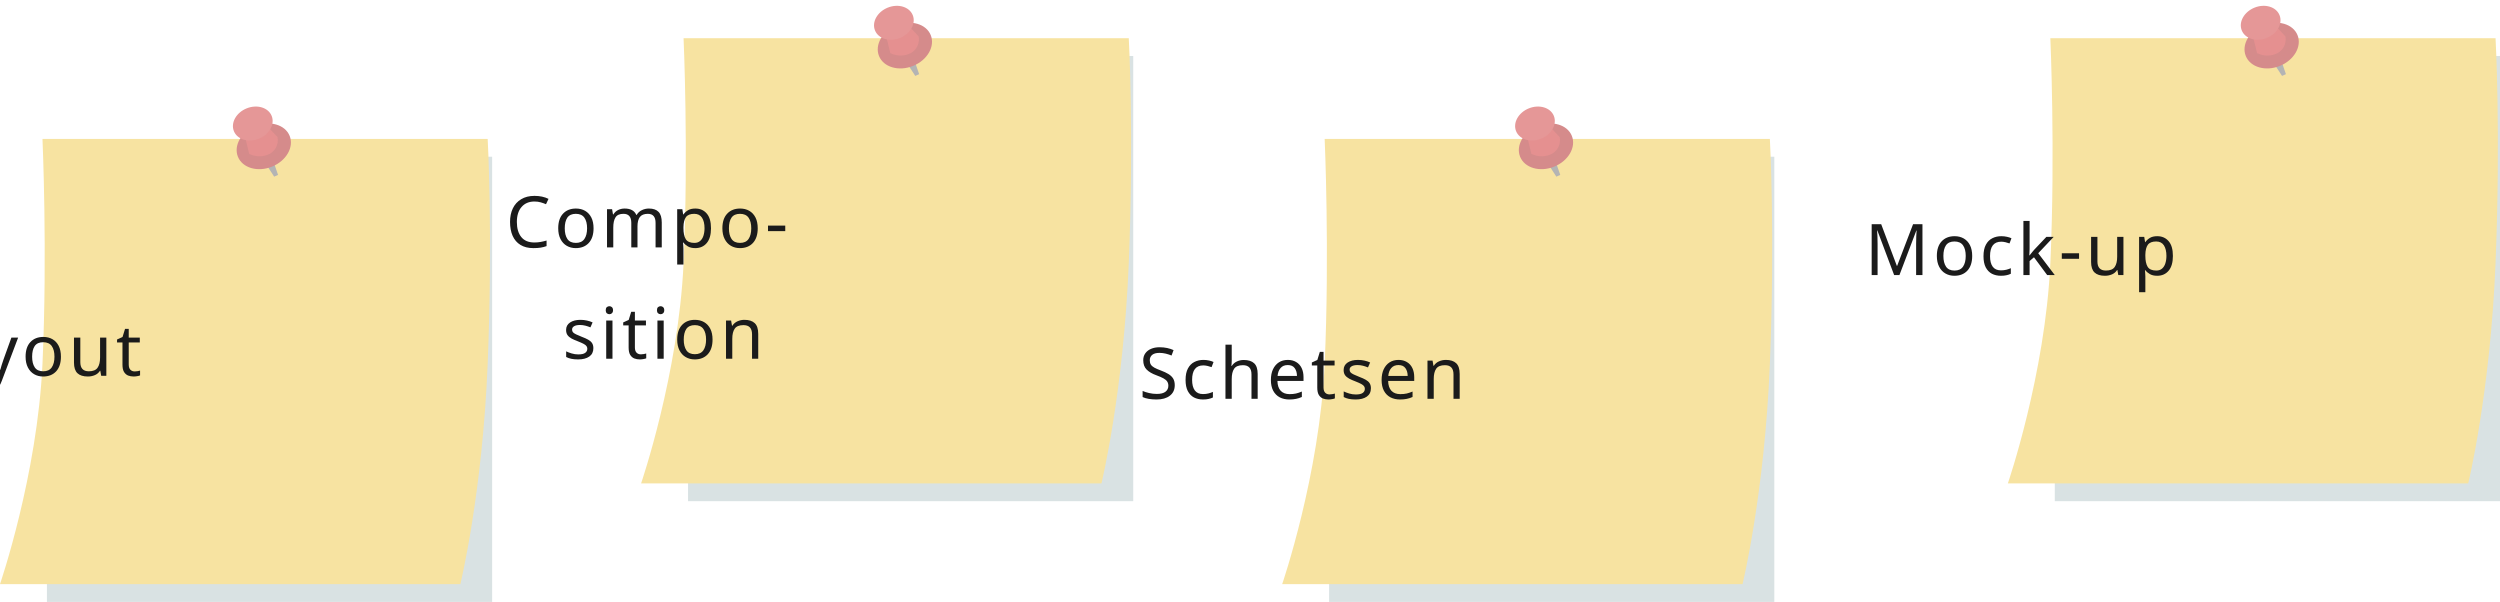
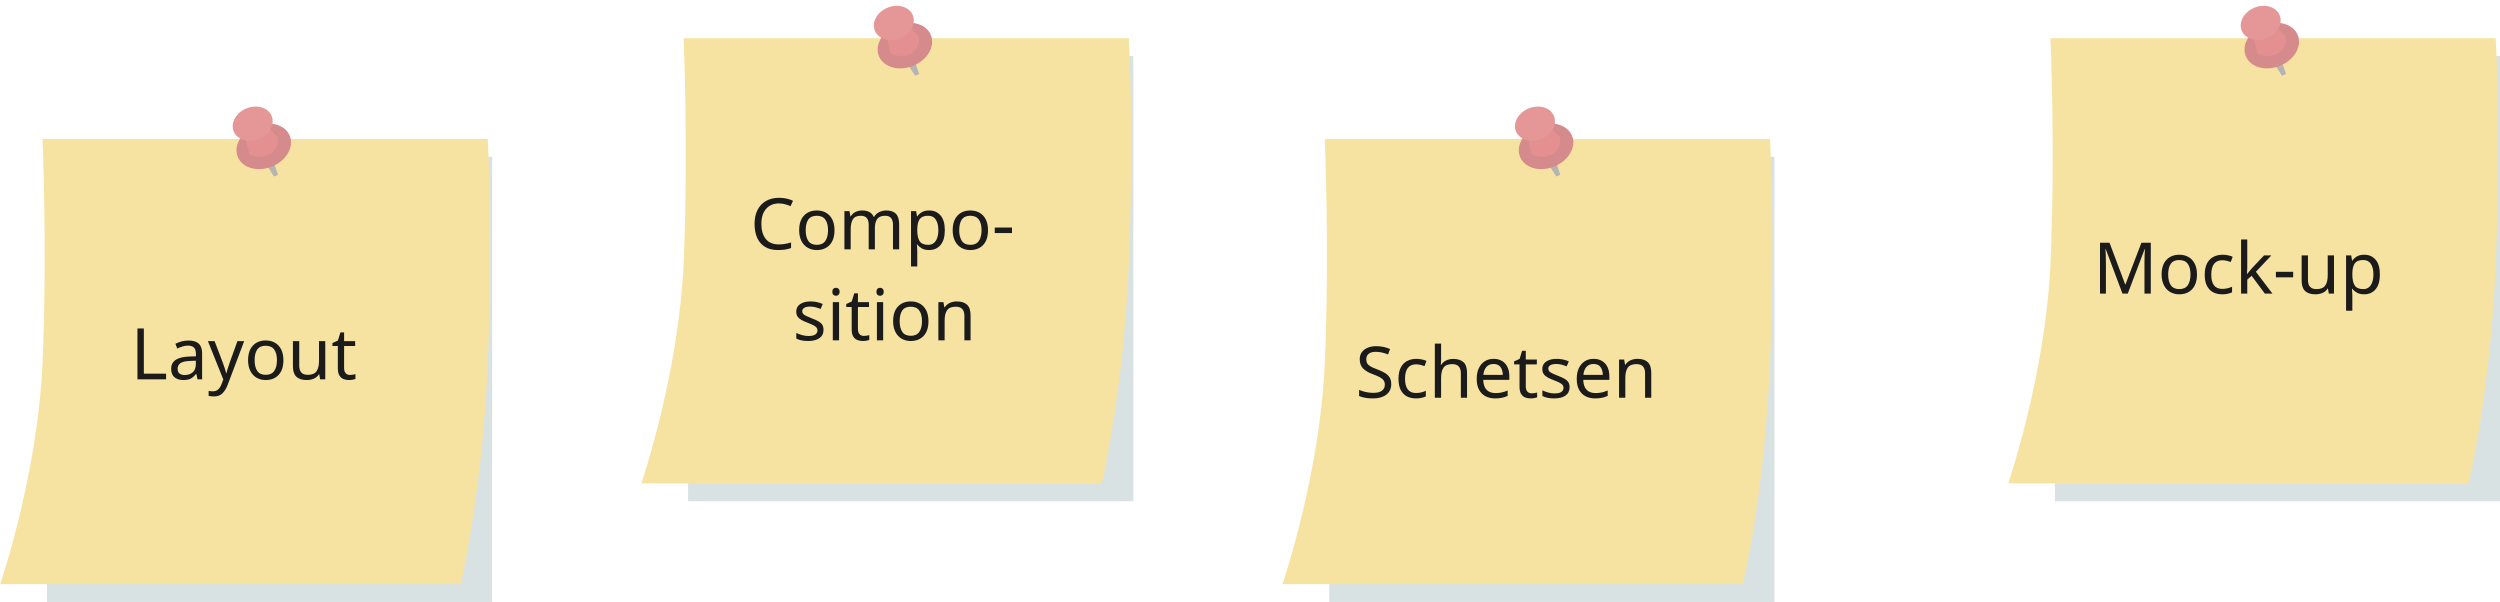
- <svg xmlns="http://www.w3.org/2000/svg" width="561.541" height="135.202" viewBox="0 0 561.541 135.202">
+ <svg xmlns="http://www.w3.org/2000/svg" version="1.1" id="Layer_1" x="0px" y="0px" viewBox="0 0 561.5 135.2" style="enable-background:new 0 0 561.5 135.2;" xml:space="preserve">
+   <style type="text/css">
+ 	.st0{fill:#D9E2E3;}
+ 	.st1{fill:#F7E3A1;}
+ 	.st2{fill:#B4B4B4;}
+ 	.st3{fill:#D58B8B;}
+ 	.st4{fill:#E59090;}
+ 	.st5{fill:#E59797;}
+ 	.st6{fill:#1B1B1B;}
+ 	.st7{font-family:'Poppins-Regular';}
+ 	.st8{font-size:16px;}
+ </style>
  <g id="notes-maud-week2" transform="translate(-407.459 -777)">
-     <g id="Group_89" data-name="Group 89" transform="translate(-12 -29.425)">
-       <g id="Group_51" data-name="Group 51" transform="translate(28 27.627)">
-         <rect id="Rectangle_118" data-name="Rectangle 118" width="100" height="100" transform="translate(402 814)" fill="#d9e2e3" />
-         <g id="Group_50" data-name="Group 50">
-           <path id="Path_511" data-name="Path 511" d="M0,0H100s1.184,21.351,0,50.525S93.864,100,93.864,100H-9.541S-1.136,75.525,0,50.525,0,0,0,0Z" transform="translate(401 810)" fill="#f7e3a1" />
-           <g id="Group_49" data-name="Group 49" transform="translate(-4.895 4.846)">
-             <path id="Subtraction_1" data-name="Subtraction 1" d="M4.52,6.849h0L0,1.452,2.238,0,5.344,6.354l-.823.495Z" transform="translate(454.283 806.281) rotate(7)" fill="#b4b4b4" />
-             <ellipse id="Ellipse_55" data-name="Ellipse 55" cx="6.266" cy="4.924" rx="6.266" ry="4.924" transform="translate(447.951 804.599) rotate(-22)" fill="#d58b8b" />
-             <path id="Path_512" data-name="Path 512" d="M.317-2.793,4.123,1.261A3.507,3.507,0,0,1,2.375,5.018a5.082,5.082,0,0,1-4.613,0L-3.582-.495Z" transform="translate(454.566 803.488)" fill="#e59090" />
-             <ellipse id="Ellipse_54" data-name="Ellipse 54" cx="4.575" cy="3.673" rx="4.575" ry="3.673" transform="translate(447.515 800.007) rotate(-22)" fill="#e59797" />
+     <g id="Group_89" transform="translate(-12 -29.425)">
+       <g id="Group_51" transform="translate(28 27.627)">
+         <rect id="Rectangle_118" x="402" y="814" class="st0" width="100" height="100" />
+         <g id="Group_50">
+           <path id="Path_511" class="st1" d="M401,810h100c0,0,1.2,21.4,0,50.5c-1.2,29.2-6.1,49.5-6.1,49.5H391.5c0,0,8.4-24.5,9.5-49.5      S401,810,401,810z" />
+           <g id="Group_49" transform="translate(-4.895 4.846)">
+             <path id="Subtraction_1" class="st2" d="M457.9,813.6L457.9,813.6l-3.8-5.9l2.4-1.2l2.3,6.7L457.9,813.6L457.9,813.6z" />
+             <ellipse id="Ellipse_55" transform="matrix(0.9272 -0.3746 0.3746 0.9272 -269.0636 229.422)" class="st3" cx="455.6" cy="806.8" rx="6.3" ry="4.9" />
+             <path id="Path_512" class="st4" d="M454.9,800.7l3.8,4.1c0.3,1.5-0.4,3-1.7,3.8c-1.4,0.7-3.2,0.7-4.6,0L451,803L454.9,800.7z" />
+             <ellipse id="Ellipse_54" transform="matrix(0.9272 -0.3746 0.3746 0.9272 -267.3262 228.1231)" class="st5" cx="453.1" cy="801.7" rx="4.6" ry="3.7" />
          </g>
        </g>
      </g>
-       <text id="Layout" transform="translate(425 873.839)" fill="#1b1b1b" font-size="16" font-family="Poppins-Regular, Poppins" letter-spacing="0.05em">
-         <tspan x="-28.584" y="17">Layout</tspan>
-       </text>
+       <text transform="matrix(1 0 0 1 448.783 891.6268)" class="st6 st7 st8">Layout</text>
    </g>
-     <g id="Group_90" data-name="Group 90" transform="translate(-12 -29.425)">
-       <g id="Group_55" data-name="Group 55" transform="translate(172 5)">
-         <rect id="Rectangle_118-2" data-name="Rectangle 118" width="100" height="100" transform="translate(402 814)" fill="#d9e2e3" />
-         <g id="Group_50-2" data-name="Group 50">
-           <path id="Path_511-2" data-name="Path 511" d="M0,0H100s1.184,21.351,0,50.525S93.864,100,93.864,100H-9.541S-1.136,75.525,0,50.525,0,0,0,0Z" transform="translate(401 810)" fill="#f7e3a1" />
-           <g id="Group_49-2" data-name="Group 49" transform="translate(-4.895 4.846)">
-             <path id="Subtraction_1-2" data-name="Subtraction 1" d="M4.52,6.849h0L0,1.452,2.238,0,5.344,6.354l-.823.495Z" transform="translate(454.283 806.281) rotate(7)" fill="#b4b4b4" />
-             <ellipse id="Ellipse_55-2" data-name="Ellipse 55" cx="6.266" cy="4.924" rx="6.266" ry="4.924" transform="translate(447.951 804.599) rotate(-22)" fill="#d58b8b" />
-             <path id="Path_512-2" data-name="Path 512" d="M.317-2.793,4.123,1.261A3.507,3.507,0,0,1,2.375,5.018a5.082,5.082,0,0,1-4.613,0L-3.582-.495Z" transform="translate(454.566 803.488)" fill="#e59090" />
-             <ellipse id="Ellipse_54-2" data-name="Ellipse 54" cx="4.575" cy="3.673" rx="4.575" ry="3.673" transform="translate(447.515 800.007) rotate(-22)" fill="#e59797" />
+     <g id="Group_90" transform="translate(-12 -29.425)">
+       <g id="Group_55" transform="translate(172 5)">
+         <rect id="Rectangle_118-2" x="402" y="814" class="st0" width="100" height="100" />
+         <g id="Group_50-2">
+           <path id="Path_511-2" class="st1" d="M401,810h100c0,0,1.2,21.4,0,50.5c-1.2,29.2-6.1,49.5-6.1,49.5H391.5      c0,0,8.4-24.5,9.5-49.5S401,810,401,810z" />
+           <g id="Group_49-2" transform="translate(-4.895 4.846)">
+             <path id="Subtraction_1-2" class="st2" d="M457.9,813.6L457.9,813.6l-3.8-5.9l2.4-1.2l2.3,6.7L457.9,813.6L457.9,813.6z" />
+             <ellipse id="Ellipse_55-2" transform="matrix(0.9272 -0.3746 0.3746 0.9272 -269.0636 229.422)" class="st3" cx="455.6" cy="806.8" rx="6.3" ry="4.9" />
+             <path id="Path_512-2" class="st4" d="M454.9,800.7l3.8,4.1c0.3,1.5-0.4,3-1.7,3.8c-1.4,0.7-3.2,0.7-4.6,0L451,803L454.9,800.7z       " />
+             <ellipse id="Ellipse_54-2" transform="matrix(0.9272 -0.3746 0.3746 0.9272 -267.3262 228.1231)" class="st5" cx="453.1" cy="801.7" rx="4.6" ry="3.7" />
          </g>
        </g>
      </g>
-       <text id="Compo-sition" transform="translate(569 845)" fill="#1b1b1b" font-size="16" font-family="Poppins-Regular, Poppins" letter-spacing="0.05em">
-         <tspan x="-35.944" y="17">Compo-</tspan>
-         <tspan x="-23.2" y="42">sition</tspan>
-       </text>
+       <text transform="matrix(1 0 0 1 587.9618 862.4305)" class="st6 st7 st8">Compo-</text>
+       <text transform="matrix(1 0 0 1 597.4831 882.8588)" class="st6 st7 st8">sition</text>
    </g>
-     <g id="Group_91" data-name="Group 91" transform="translate(-12 -29.425)">
-       <g id="Group_56" data-name="Group 56" transform="translate(316 27.627)">
-         <rect id="Rectangle_118-3" data-name="Rectangle 118" width="100" height="100" transform="translate(402 814)" fill="#d9e2e3" />
-         <g id="Group_50-3" data-name="Group 50">
-           <path id="Path_511-3" data-name="Path 511" d="M0,0H100s1.184,21.351,0,50.525S93.864,100,93.864,100H-9.541S-1.136,75.525,0,50.525,0,0,0,0Z" transform="translate(401 810)" fill="#f7e3a1" />
-           <g id="Group_49-3" data-name="Group 49" transform="translate(-4.895 4.846)">
-             <path id="Subtraction_1-3" data-name="Subtraction 1" d="M4.52,6.849h0L0,1.452,2.238,0,5.344,6.354l-.823.495Z" transform="translate(454.283 806.281) rotate(7)" fill="#b4b4b4" />
-             <ellipse id="Ellipse_55-3" data-name="Ellipse 55" cx="6.266" cy="4.924" rx="6.266" ry="4.924" transform="translate(447.951 804.599) rotate(-22)" fill="#d58b8b" />
-             <path id="Path_512-3" data-name="Path 512" d="M.317-2.793,4.123,1.261A3.507,3.507,0,0,1,2.375,5.018a5.082,5.082,0,0,1-4.613,0L-3.582-.495Z" transform="translate(454.566 803.488)" fill="#e59090" />
-             <ellipse id="Ellipse_54-3" data-name="Ellipse 54" cx="4.575" cy="3.673" rx="4.575" ry="3.673" transform="translate(447.515 800.007) rotate(-22)" fill="#e59797" />
+     <g id="Group_91" transform="translate(-12 -29.425)">
+       <g id="Group_56" transform="translate(316 27.627)">
+         <rect id="Rectangle_118-3" x="402" y="814" class="st0" width="100" height="100" />
+         <g id="Group_50-3">
+           <path id="Path_511-3" class="st1" d="M401,810h100c0,0,1.2,21.4,0,50.5c-1.2,29.2-6.1,49.5-6.1,49.5H391.5      c0,0,8.4-24.5,9.5-49.5S401,810,401,810z" />
+           <g id="Group_49-3" transform="translate(-4.895 4.846)">
+             <path id="Subtraction_1-3" class="st2" d="M457.9,813.6L457.9,813.6l-3.8-5.9l2.4-1.2l2.3,6.7L457.9,813.6L457.9,813.6z" />
+             <ellipse id="Ellipse_55-3" transform="matrix(0.9272 -0.3746 0.3746 0.9272 -269.0636 229.422)" class="st3" cx="455.6" cy="806.8" rx="6.3" ry="4.9" />
+             <path id="Path_512-3" class="st4" d="M454.9,800.7l3.8,4.1c0.3,1.5-0.4,3-1.7,3.8c-1.4,0.7-3.2,0.7-4.6,0L451,803L454.9,800.7z       " />
+             <ellipse id="Ellipse_54-3" transform="matrix(0.9272 -0.3746 0.3746 0.9272 -267.3262 228.1231)" class="st5" cx="453.1" cy="801.7" rx="4.6" ry="3.7" />
          </g>
        </g>
      </g>
-       <text id="Schetsen" transform="translate(715 879)" fill="#1b1b1b" font-size="16" font-family="Poppins-Regular, Poppins" letter-spacing="0.05em">
-         <tspan x="-39.704" y="17">Schetsen</tspan>
-       </text>
+       <text transform="matrix(1 0 0 1 723.8995 895.7543)" class="st6 st7 st8">Schetsen</text>
    </g>
-     <g id="Group_92" data-name="Group 92" transform="translate(-12 -29.425)">
-       <g id="Group_57" data-name="Group 57" transform="translate(479 5)">
-         <rect id="Rectangle_118-4" data-name="Rectangle 118" width="100" height="100" transform="translate(402 814)" fill="#d9e2e3" />
-         <g id="Group_50-4" data-name="Group 50">
-           <path id="Path_511-4" data-name="Path 511" d="M0,0H100s1.184,21.351,0,50.525S93.864,100,93.864,100H-9.541S-1.136,75.525,0,50.525,0,0,0,0Z" transform="translate(401 810)" fill="#f7e3a1" />
-           <g id="Group_49-4" data-name="Group 49" transform="translate(-4.895 4.846)">
-             <path id="Subtraction_1-4" data-name="Subtraction 1" d="M4.52,6.849h0L0,1.452,2.238,0,5.344,6.354l-.823.495Z" transform="translate(454.283 806.281) rotate(7)" fill="#b4b4b4" />
-             <ellipse id="Ellipse_55-4" data-name="Ellipse 55" cx="6.266" cy="4.924" rx="6.266" ry="4.924" transform="translate(447.951 804.599) rotate(-22)" fill="#d58b8b" />
-             <path id="Path_512-4" data-name="Path 512" d="M.317-2.793,4.123,1.261A3.507,3.507,0,0,1,2.375,5.018a5.082,5.082,0,0,1-4.613,0L-3.582-.495Z" transform="translate(454.566 803.488)" fill="#e59090" />
-             <ellipse id="Ellipse_54-4" data-name="Ellipse 54" cx="4.575" cy="3.673" rx="4.575" ry="3.673" transform="translate(447.515 800.007) rotate(-22)" fill="#e59797" />
+     <g id="Group_92" transform="translate(-12 -29.425)">
+       <g id="Group_57" transform="translate(479 5)">
+         <rect id="Rectangle_118-4" x="402" y="814" class="st0" width="100" height="100" />
+         <g id="Group_50-4">
+           <path id="Path_511-4" class="st1" d="M401,810h100c0,0,1.2,21.4,0,50.5c-1.2,29.2-6.1,49.5-6.1,49.5H391.5      c0,0,8.4-24.5,9.5-49.5S401,810,401,810z" />
+           <g id="Group_49-4" transform="translate(-4.895 4.846)">
+             <path id="Subtraction_1-4" class="st2" d="M457.9,813.6L457.9,813.6l-3.8-5.9l2.4-1.2l2.3,6.7L457.9,813.6L457.9,813.6z" />
+             <ellipse id="Ellipse_55-4" transform="matrix(0.9272 -0.3746 0.3746 0.9272 -269.0636 229.422)" class="st3" cx="455.6" cy="806.8" rx="6.3" ry="4.9" />
+             <path id="Path_512-4" class="st4" d="M454.9,800.7l3.8,4.1c0.3,1.5-0.4,3-1.7,3.8c-1.4,0.7-3.2,0.7-4.6,0L451,803L454.9,800.7z       " />
+             <ellipse id="Ellipse_54-4" transform="matrix(0.9272 -0.3746 0.3746 0.9272 -267.3262 228.1231)" class="st5" cx="453.1" cy="801.7" rx="4.6" ry="3.7" />
          </g>
        </g>
      </g>
-       <text id="Mock-up" transform="translate(876 851.212)" fill="#1b1b1b" font-size="16" font-family="Poppins-Regular, Poppins" letter-spacing="0.05em">
-         <tspan x="-37.68" y="17">Mock-up</tspan>
-       </text>
+       <text transform="matrix(1 0 0 1 889.5737 872.3723)" class="st6 st7 st8">Mock-up</text>
    </g>
  </g>
</svg>
